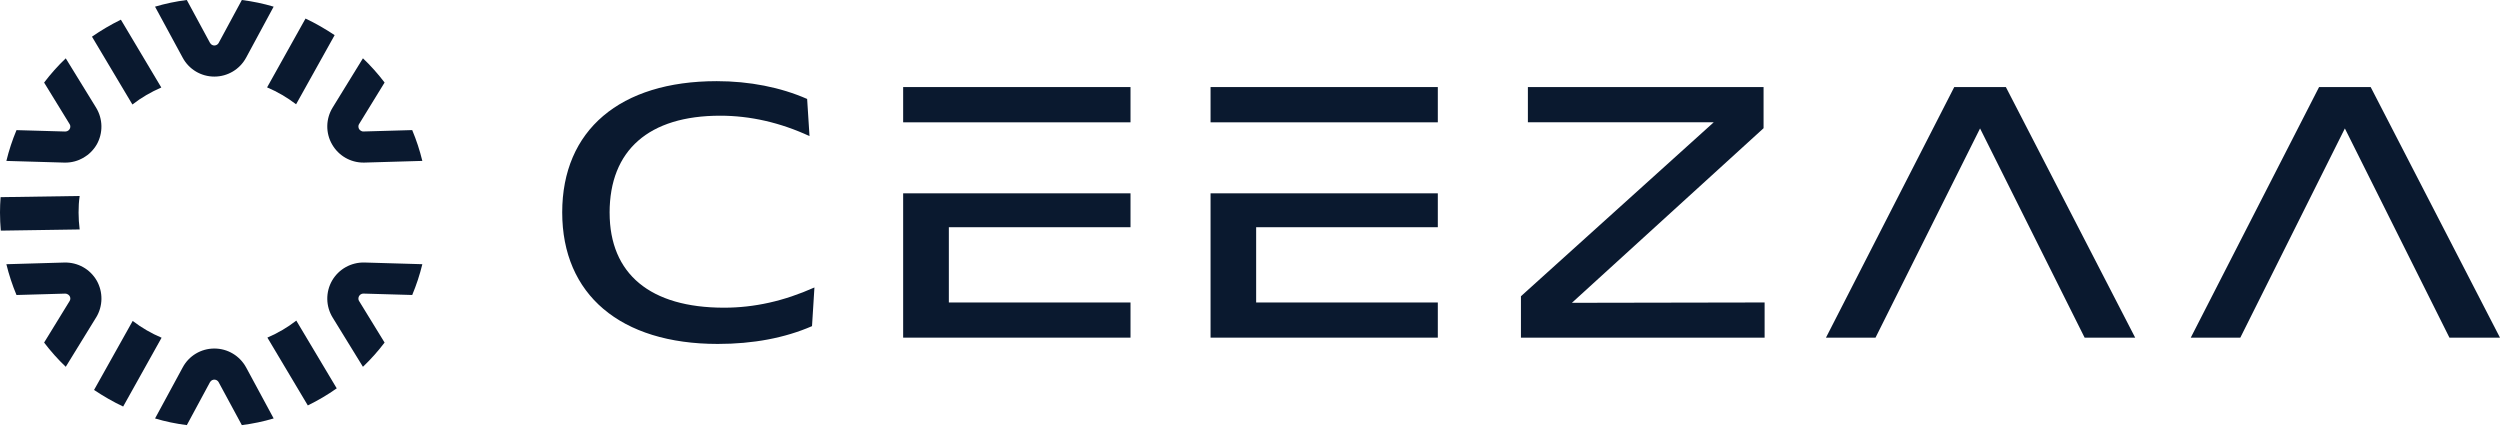
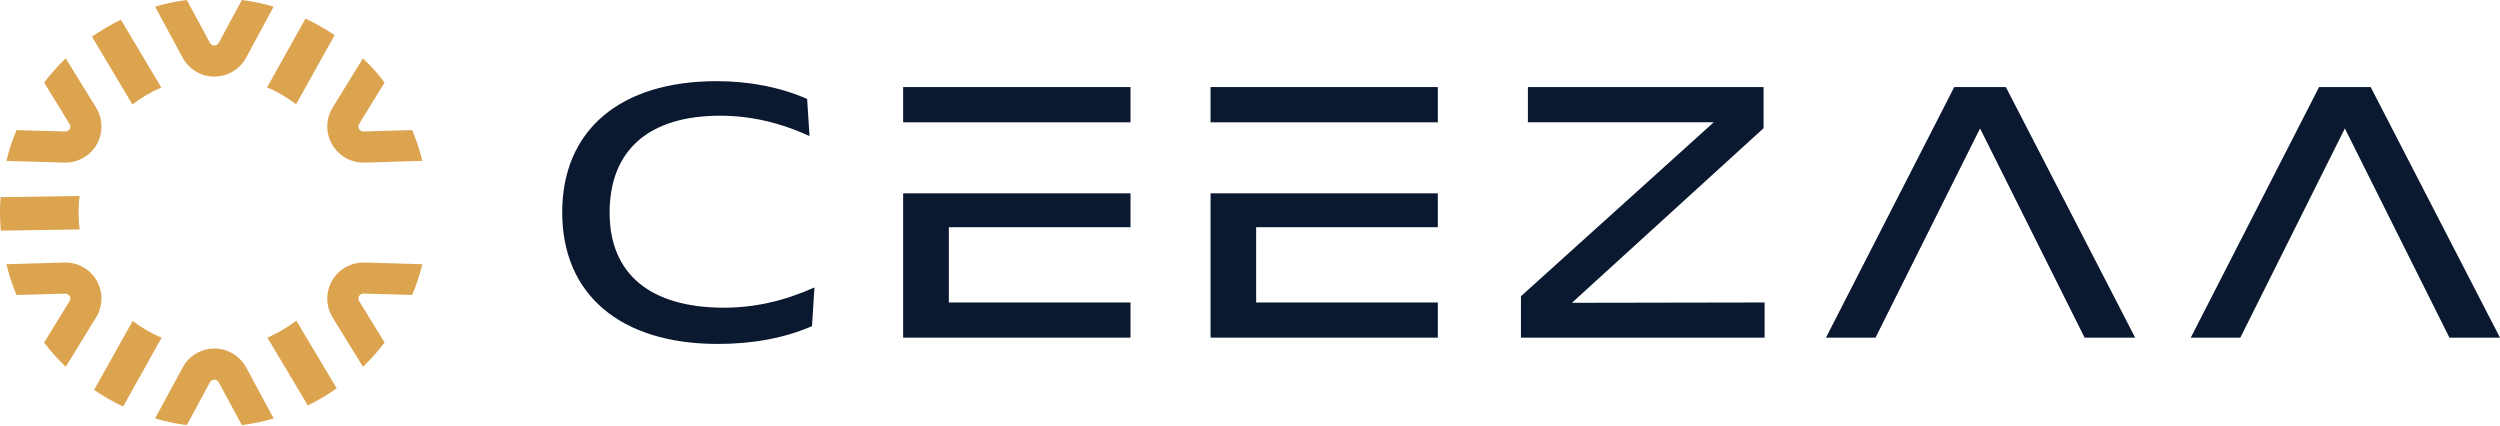
<svg xmlns="http://www.w3.org/2000/svg" id="Layer_2" data-name="Layer 2" viewBox="0 0 1219.56 207.38">
  <defs>
    <style>
      .cls-1 {
        fill: #0a192f;
+       }
+ 
+       .cls-2 {
+         fill: #dda450;
      }
    </style>
  </defs>
  <g id="Page_1" data-name="Page 1">
    <g>
      <g>
        <path class="cls-1" d="M297.38,103.77c0-30.52,19.16-47.33,53.94-47.33,14.68,0,29.32,3.35,43.58,9.95l-1.16-18.12c-12.92-5.68-28.13-8.68-44.11-8.68-47.19,0-75.37,23.93-75.37,64.01s28.36,64.18,75.88,64.18c17.27,0,32.73-2.92,45.98-8.68l1.18-18.87c-14.83,6.63-29.3,9.87-44.1,9.87-35.99,0-55.81-16.45-55.81-46.32Z" />
        <rect class="cls-1" x="440.58" y="42.47" width="110.91" height="17.2" />
        <polygon class="cls-1" points="440.58 164.71 551.49 164.71 551.49 147.56 462.87 147.56 462.87 110.84 551.49 110.84 551.49 94.31 440.58 94.31 440.58 164.71" />
        <rect class="cls-1" x="590.54" y="42.47" width="110.86" height="17.2" />
        <polygon class="cls-1" points="590.54 164.71 701.4 164.71 701.4 147.56 612.78 147.56 612.78 110.84 701.4 110.84 701.4 94.31 590.54 94.31 590.54 164.71" />
        <polygon class="cls-1" points="860.31 62.54 860.31 42.47 745.34 42.47 745.34 59.66 835.99 59.66 741.95 144.51 741.95 164.73 860.82 164.73 860.82 147.55 766.81 147.72 860.31 62.54" />
        <polygon class="cls-1" points="953.33 42.47 890.74 164.73 914.91 164.73 965.92 62.65 1016.94 164.73 1041.6 164.73 978.51 42.47 953.33 42.47" />
        <polygon class="cls-1" points="1156.47 42.47 1131.3 42.47 1068.7 164.73 1092.87 164.73 1143.88 62.65 1194.9 164.73 1219.56 164.73 1156.47 42.47" />
      </g>
      <g>
        <g>
          <g id="_Radial_Repeat_" data-name="&amp;lt;Radial Repeat&amp;gt;">
-             <path class="cls-1" d="M133.49,204.13c-5.04,1.5-10.18,2.57-15.51,3.25l-11.29-20.88c-.58-1.11-1.6-1.31-2.13-1.31s-1.5.19-2.13,1.26l-11.29,20.93c-5.33-.68-10.46-1.74-15.5-3.25l13.47-24.86c3.05-5.72,8.96-9.25,15.46-9.25s12.4,3.54,15.51,9.25l13.42,24.86Z" />
+             <path class="cls-2" d="M133.49,204.13c-5.04,1.5-10.18,2.57-15.51,3.25l-11.29-20.88c-.58-1.11-1.6-1.31-2.13-1.31s-1.5.19-2.13,1.26l-11.29,20.93c-5.33-.68-10.46-1.74-15.5-3.25l13.47-24.86c3.05-5.72,8.96-9.25,15.46-9.25s12.4,3.54,15.51,9.25l13.42,24.86Z" />
          </g>
          <g id="_Radial_Repeat_-2" data-name="&amp;lt;Radial Repeat&amp;gt;">
-             <path class="cls-1" d="M46.86,154.9l-14.78,24.03c-3.83-3.63-7.36-7.61-10.56-11.82l12.4-20.2c.68-1.07.34-1.99.05-2.47-.24-.44-1.07-1.21-2.13-1.21l-23.79.68c-2.03-4.85-3.68-9.84-4.94-15.02l28.3-.82c6.59-.15,12.5,3.2,15.75,8.77,3.2,5.62,3.1,12.55-.29,18.07Z" />
+             <path class="cls-2" d="M46.86,154.9l-14.78,24.03c-3.83-3.63-7.36-7.61-10.56-11.82l12.4-20.2c.68-1.07.34-1.99.05-2.47-.24-.44-1.07-1.21-2.13-1.21l-23.79.68c-2.03-4.85-3.68-9.84-4.94-15.02l28.3-.82c6.59-.15,12.5,3.2,15.75,8.77,3.2,5.62,3.1,12.55-.29,18.07Z" />
          </g>
          <g id="_Radial_Repeat_-3" data-name="&amp;lt;Radial Repeat&amp;gt;">
-             <path class="cls-1" d="M47.15,70.55c-3.2,5.43-8.96,8.77-15.26,8.77h-.48l-28.3-.82c1.26-5.18,2.91-10.17,4.94-15.02l23.79.68c1.21,0,1.89-.78,2.13-1.21.29-.48.63-1.41-.05-2.47l-12.4-20.2c3.2-4.22,6.73-8.19,10.56-11.82l14.78,24.03c3.39,5.52,3.49,12.45.29,18.07Z" />
+             <path class="cls-2" d="M47.15,70.55c-3.2,5.43-8.96,8.77-15.26,8.77h-.48l-28.3-.82c1.26-5.18,2.91-10.17,4.94-15.02l23.79.68c1.21,0,1.89-.78,2.13-1.21.29-.48.63-1.41-.05-2.47l-12.4-20.2c3.2-4.22,6.73-8.19,10.56-11.82l14.78,24.03c3.39,5.52,3.49,12.45.29,18.07Z" />
          </g>
          <g id="_Radial_Repeat_-4" data-name="&amp;lt;Radial Repeat&amp;gt;">
-             <path class="cls-1" d="M133.49,3.25l-13.42,24.86c-3.1,5.72-9.01,9.25-15.51,9.25s-12.4-3.54-15.46-9.25l-13.47-24.86c5.04-1.5,10.17-2.57,15.5-3.25l11.29,20.88c.63,1.11,1.6,1.31,2.13,1.31s1.55-.19,2.13-1.26L117.98,0c5.33.68,10.47,1.74,15.51,3.25Z" />
+             <path class="cls-2" d="M133.49,3.25l-13.42,24.86c-3.1,5.72-9.01,9.25-15.51,9.25s-12.4-3.54-15.46-9.25l-13.47-24.86c5.04-1.5,10.17-2.57,15.5-3.25l11.29,20.88c.63,1.11,1.6,1.31,2.13,1.31s1.55-.19,2.13-1.26L117.98,0c5.33.68,10.47,1.74,15.51,3.25Z" />
          </g>
          <g id="_Radial_Repeat_-5" data-name="&amp;lt;Radial Repeat&amp;gt;">
-             <path class="cls-1" d="M206.02,78.49l-28.25.82h-.53c-6.25,0-12.06-3.34-15.21-8.82-3.25-5.57-3.15-12.5.24-18.02l14.78-24.03c3.83,3.63,7.36,7.61,10.56,11.82l-12.4,20.2c-.68,1.07-.29,1.99-.05,2.47.29.44,1.02,1.26,2.18,1.21l23.74-.68c2.04,4.85,3.68,9.84,4.94,15.02Z" />
+             <path class="cls-2" d="M206.02,78.49l-28.25.82h-.53c-6.25,0-12.06-3.34-15.21-8.82-3.25-5.57-3.15-12.5.24-18.02l14.78-24.03c3.83,3.63,7.36,7.61,10.56,11.82l-12.4,20.2c-.68,1.07-.29,1.99-.05,2.47.29.44,1.02,1.26,2.18,1.21l23.74-.68c2.04,4.85,3.68,9.84,4.94,15.02Z" />
          </g>
          <g id="_Radial_Repeat_-6" data-name="&amp;lt;Radial Repeat&amp;gt;">
-             <path class="cls-1" d="M175.16,144.44c-.24.48-.63,1.41.05,2.47l12.4,20.2c-3.2,4.22-6.74,8.19-10.56,11.82l-14.78-24.03c-3.39-5.52-3.49-12.45-.24-18.07,3.25-5.57,9.25-8.92,15.75-8.77l28.25.82c-1.26,5.18-2.91,10.17-4.94,15.02l-23.74-.68c-1.36,0-1.89.78-2.18,1.21Z" />
+             <path class="cls-2" d="M175.16,144.44c-.24.48-.63,1.41.05,2.47l12.4,20.2c-3.2,4.22-6.74,8.19-10.56,11.82l-14.78-24.03c-3.39-5.52-3.49-12.45-.24-18.07,3.25-5.57,9.25-8.92,15.75-8.77l28.25.82c-1.26,5.18-2.91,10.17-4.94,15.02l-23.74-.68c-1.36,0-1.89.78-2.18,1.21Z" />
          </g>
        </g>
        <g>
          <g id="_Radial_Repeat_-7" data-name="&amp;lt;Radial Repeat&amp;gt;">
-             <path class="cls-1" d="M164.26,189.45c-4.46,3.15-9.16,5.91-14.1,8.33l-19.72-33.09c5.04-2.18,9.79-4.94,14.1-8.29l19.72,33.04Z" />
+             <path class="cls-2" d="M164.26,189.45c-4.46,3.15-9.16,5.91-14.1,8.33l-19.72-33.09c5.04-2.18,9.79-4.94,14.1-8.29l19.72,33.04Z" />
          </g>
          <g id="_Radial_Repeat_-8" data-name="&amp;lt;Radial Repeat&amp;gt;">
-             <path class="cls-1" d="M78.83,164.74l-18.75,33.58c-4.94-2.33-9.69-5.09-14.2-8.09l18.85-33.67c4.31,3.3,9.06,6.06,14.1,8.19Z" />
+             <path class="cls-2" d="M78.83,164.74l-18.75,33.58c-4.94-2.33-9.69-5.09-14.2-8.09l18.85-33.67c4.31,3.3,9.06,6.06,14.1,8.19Z" />
          </g>
          <g id="_Radial_Repeat_-9" data-name="&amp;lt;Radial Repeat&amp;gt;">
-             <path class="cls-1" d="M38.33,103.69c0,2.81.19,5.52.53,8.24l-38.47.58c-.24-2.91-.39-5.86-.39-8.82,0-2.52.1-5.04.29-7.51l38.57-.58c-.39,2.66-.53,5.38-.53,8.09Z" />
+             <path class="cls-2" d="M38.33,103.69c0,2.81.19,5.52.53,8.24l-38.47.58c-.24-2.91-.39-5.86-.39-8.82,0-2.52.1-5.04.29-7.51l38.57-.58c-.39,2.66-.53,5.38-.53,8.09Z" />
          </g>
          <g id="_Radial_Repeat_-10" data-name="&amp;lt;Radial Repeat&amp;gt;">
-             <path class="cls-1" d="M78.69,42.69c-5.04,2.18-9.79,4.94-14.1,8.29l-19.72-33.09c4.46-3.1,9.16-5.86,14.1-8.29l19.72,33.09Z" />
+             <path class="cls-2" d="M78.69,42.69c-5.04,2.18-9.79,4.94-14.1,8.29l-19.72-33.09c4.46-3.1,9.16-5.86,14.1-8.29l19.72,33.09Z" />
          </g>
          <g id="_Radial_Repeat_-11" data-name="&amp;lt;Radial Repeat&amp;gt;">
-             <path class="cls-1" d="M163.24,17.15l-18.8,33.72c-4.31-3.29-9.06-6.1-14.15-8.24l18.75-33.58c4.94,2.33,9.69,5.09,14.2,8.09Z" />
+             <path class="cls-2" d="M163.24,17.15l-18.8,33.72c-4.31-3.29-9.06-6.1-14.15-8.24l18.75-33.58c4.94,2.33,9.69,5.09,14.2,8.09Z" />
          </g>
        </g>
      </g>
    </g>
  </g>
</svg>
